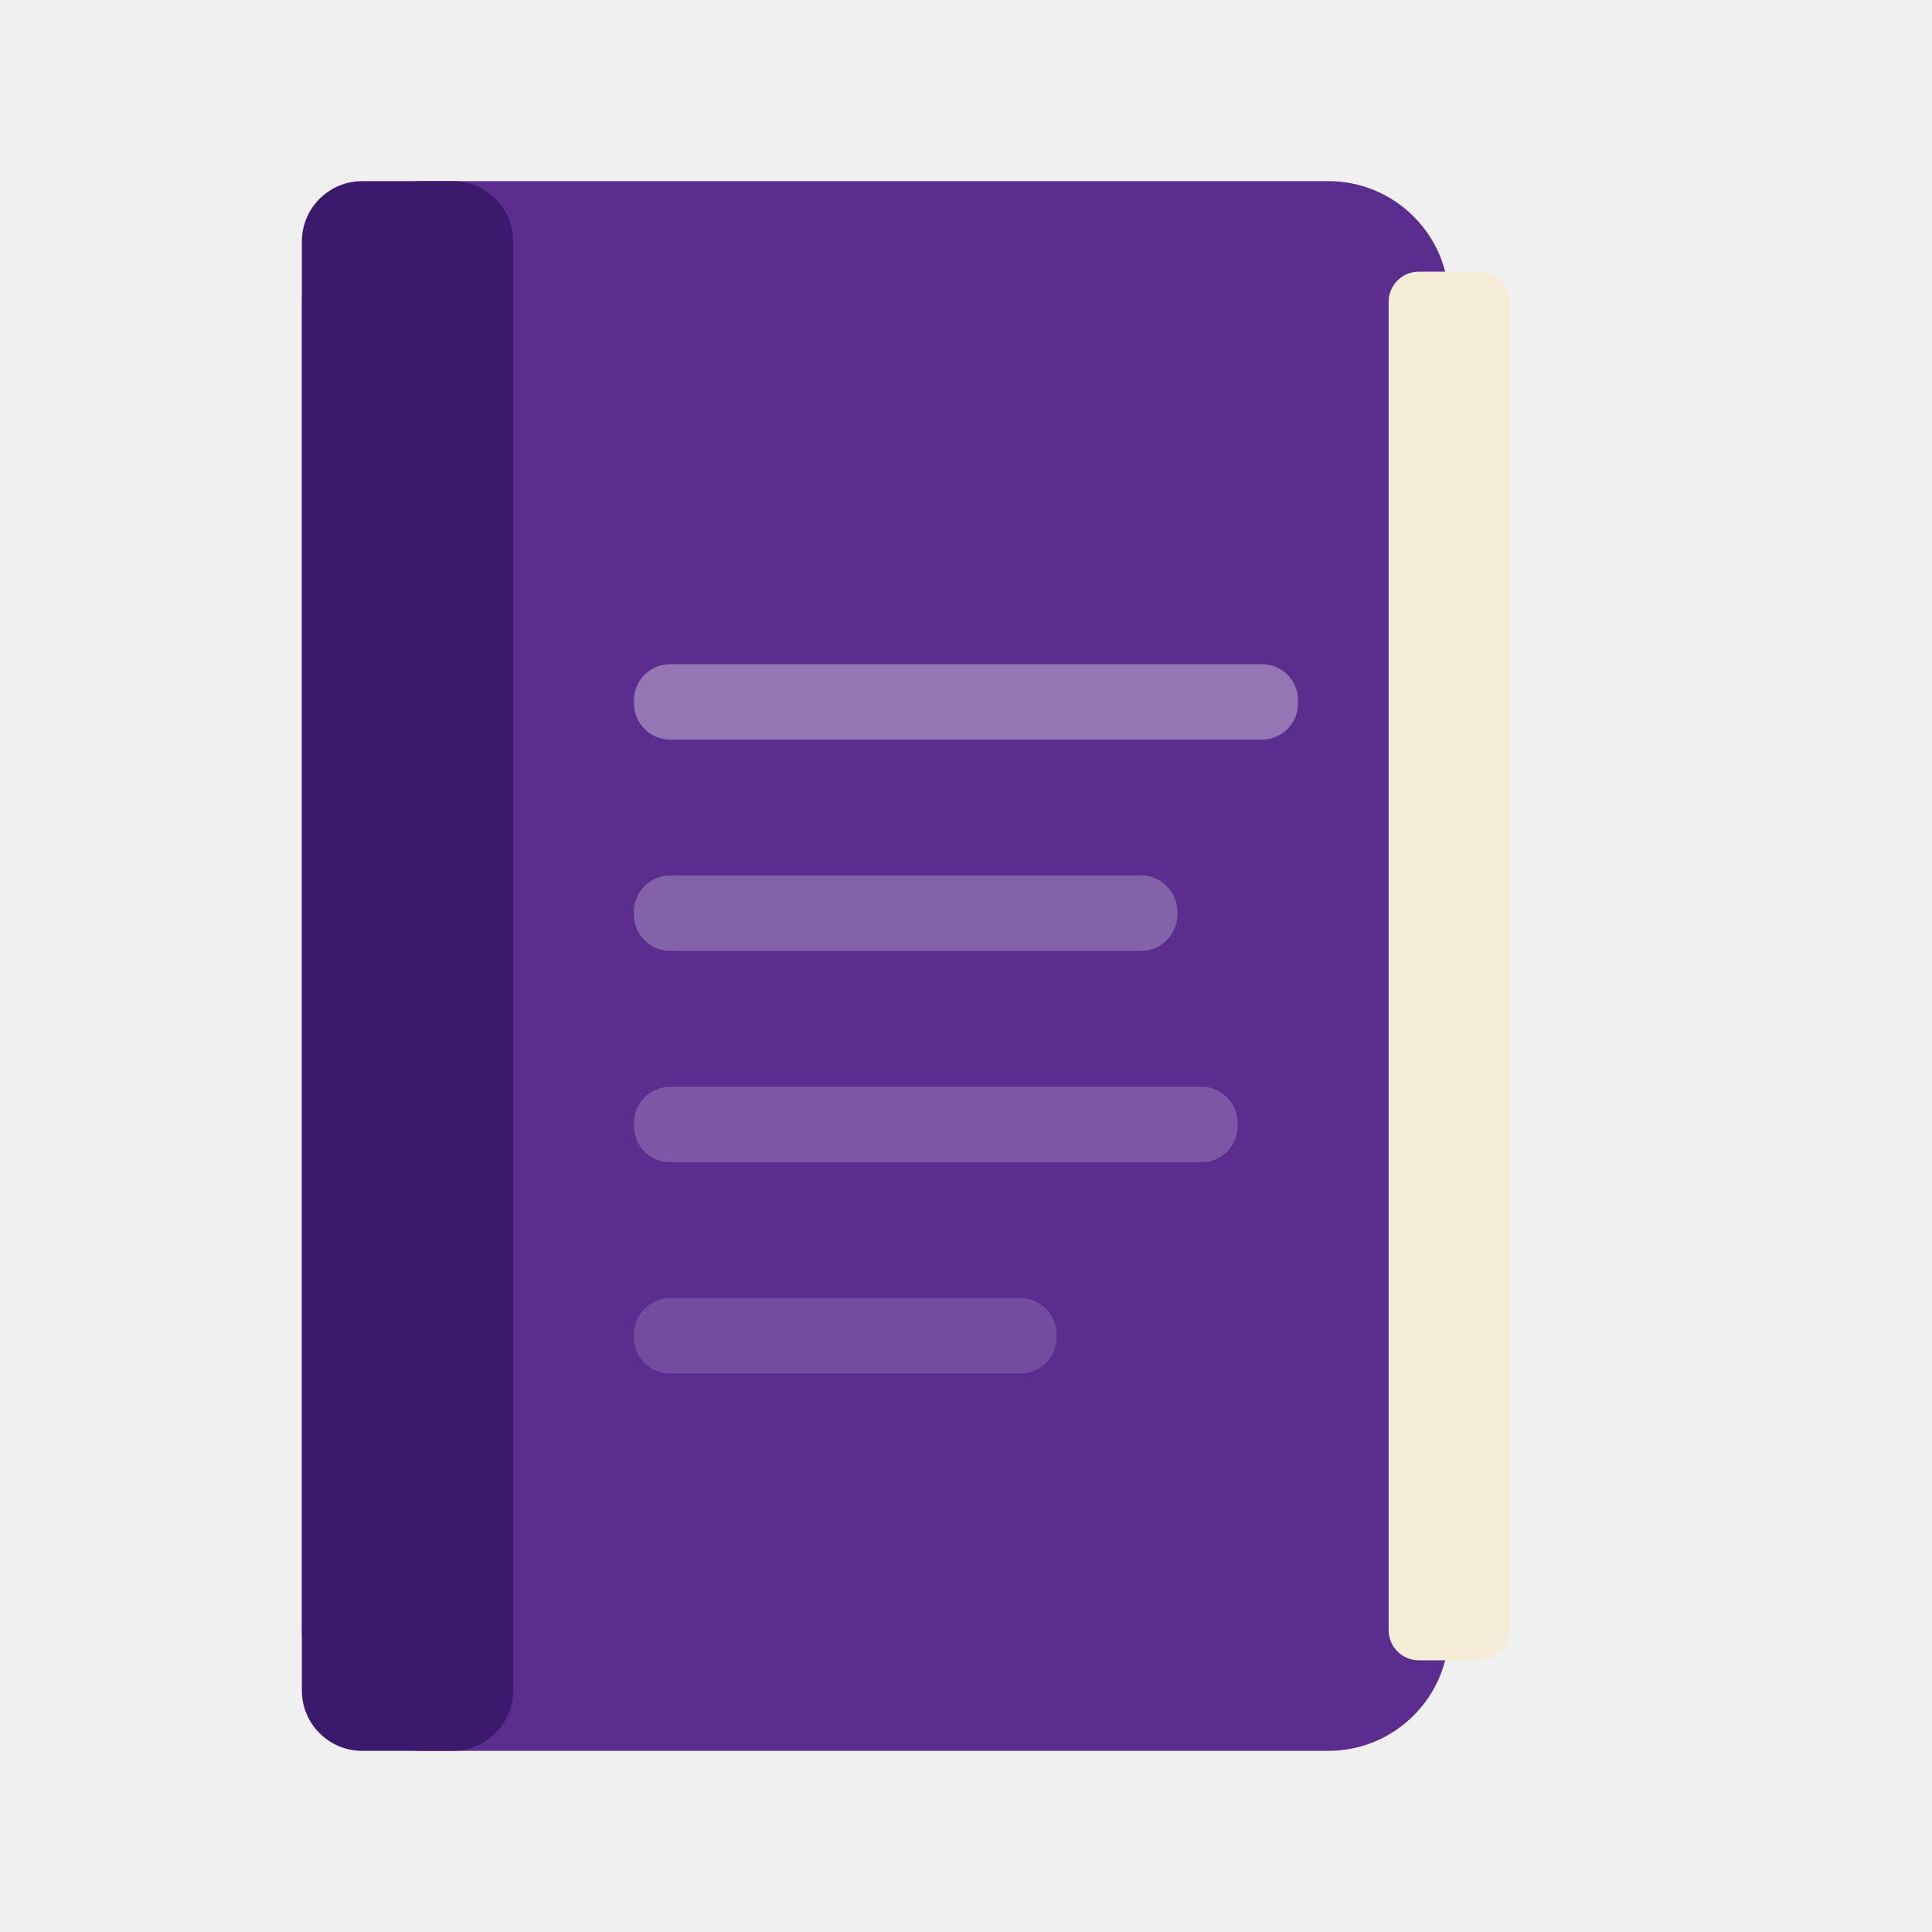
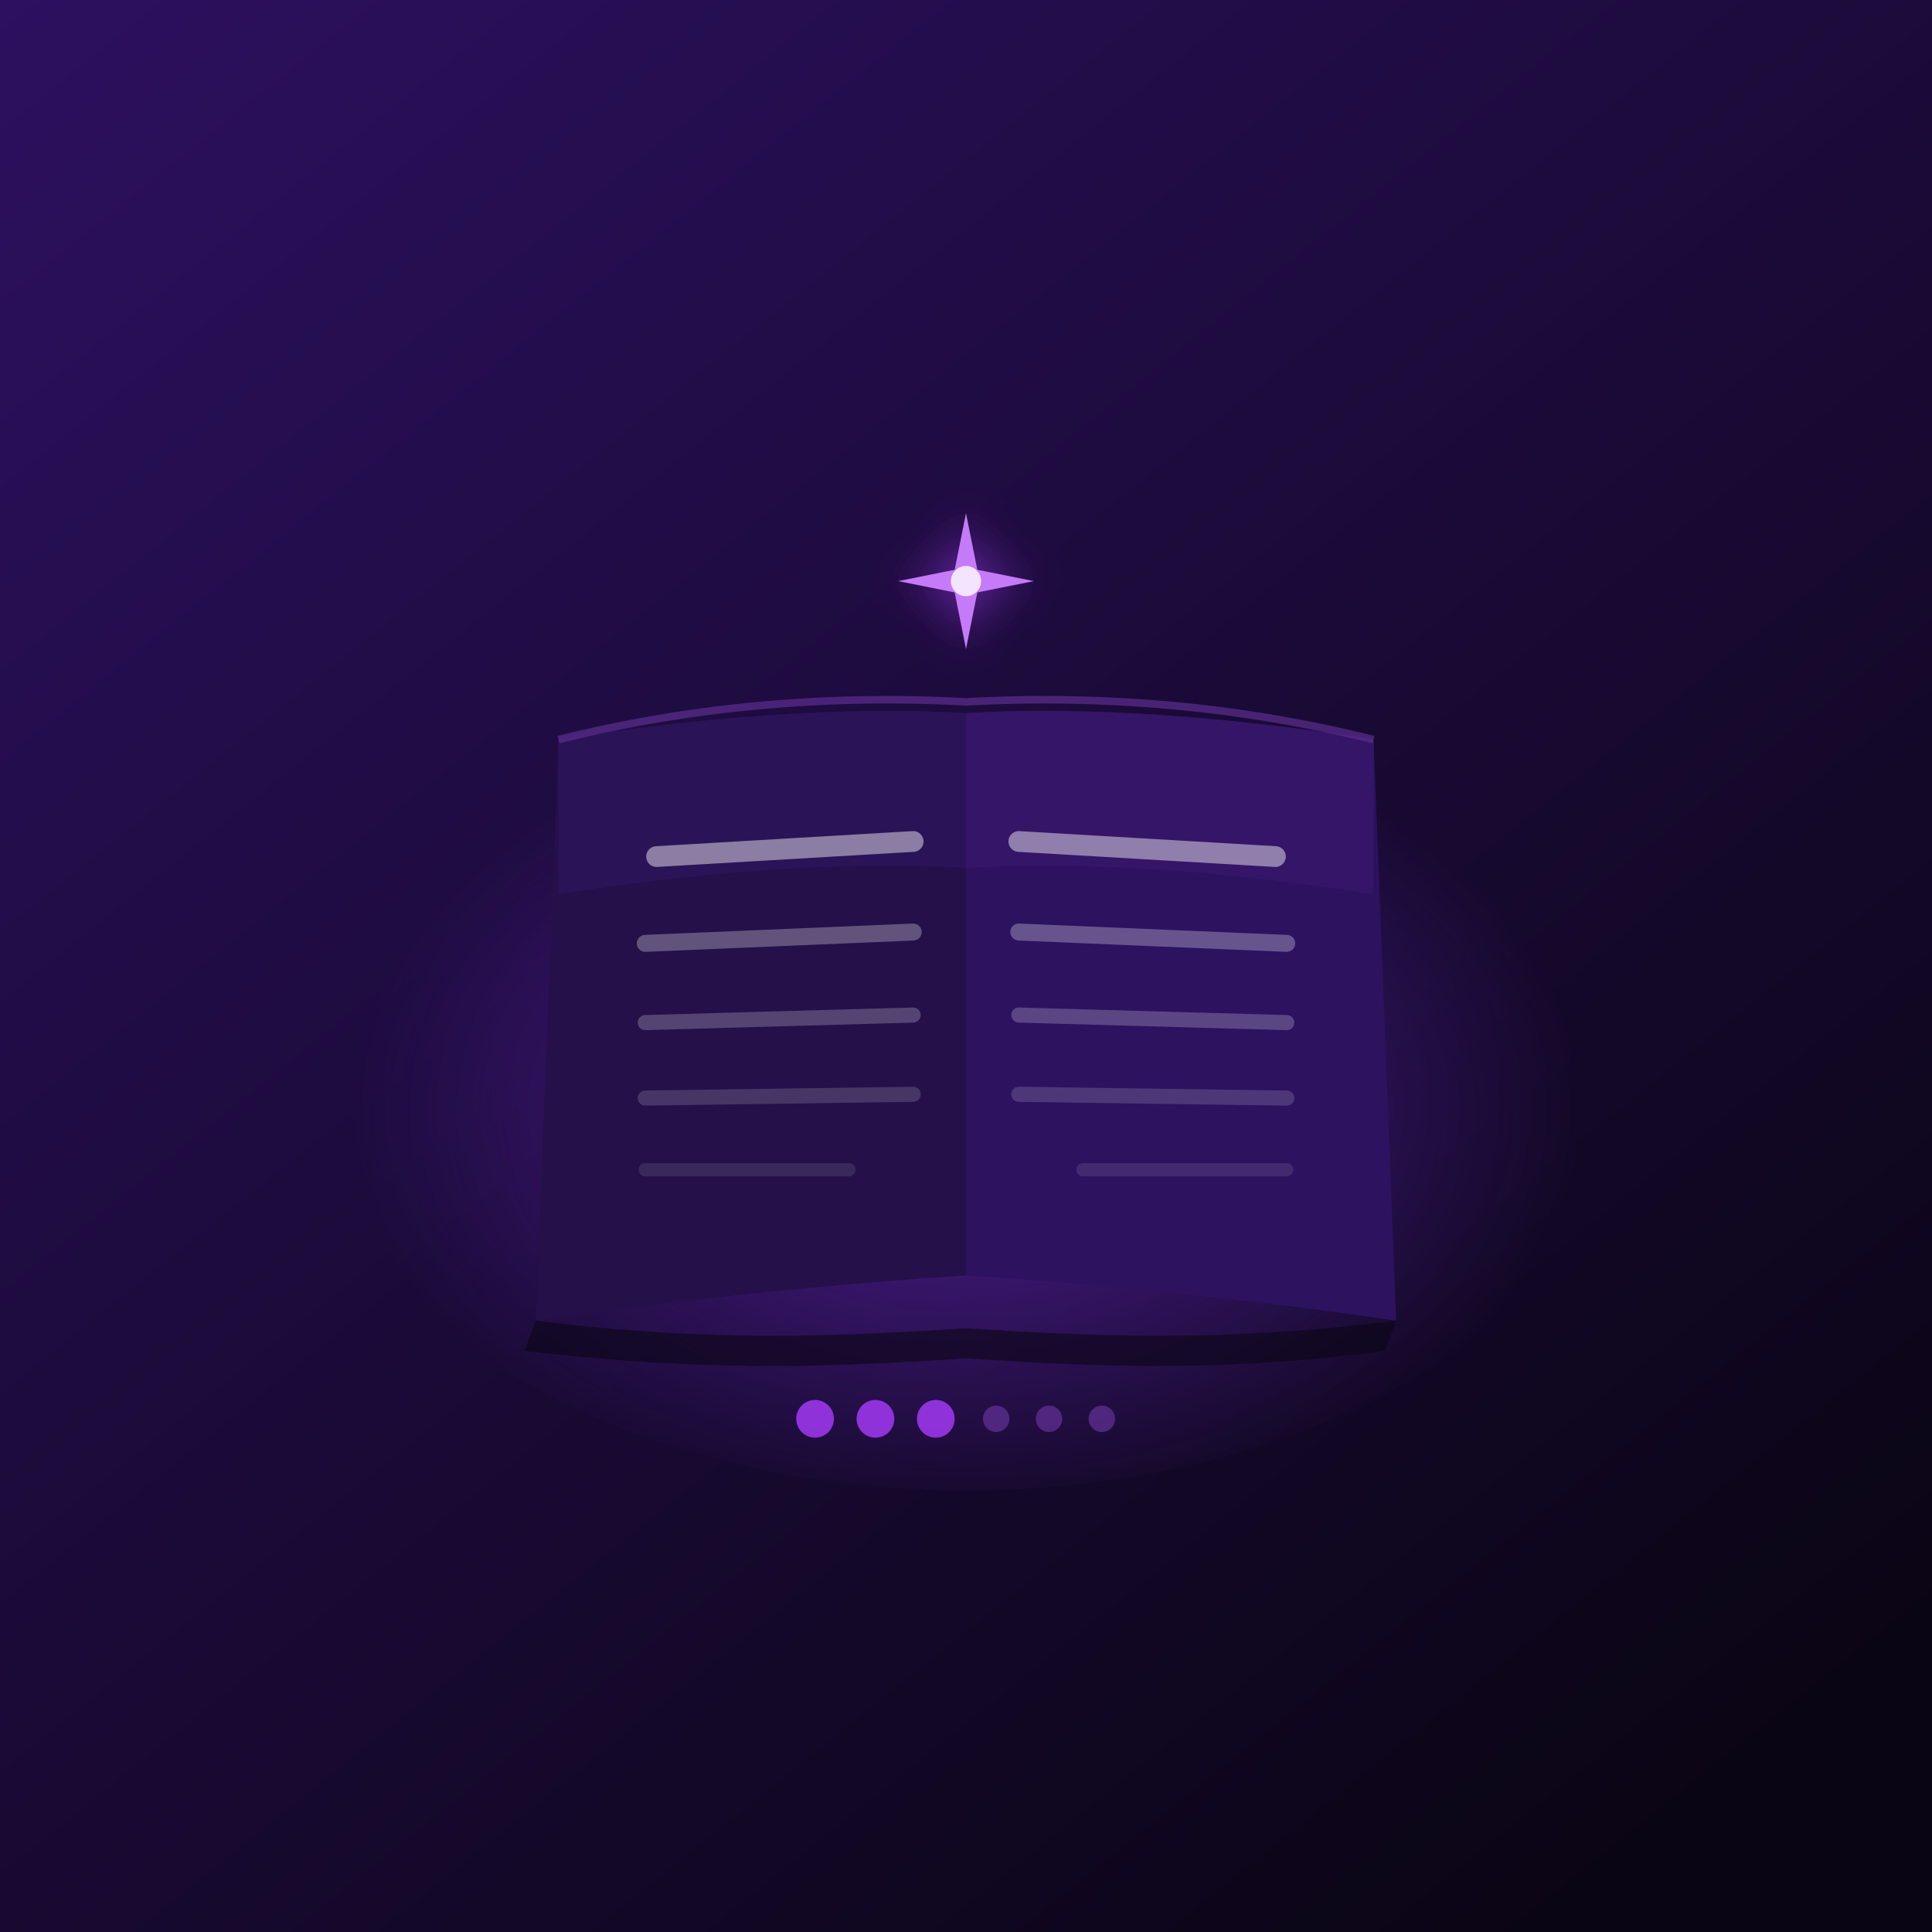
- <svg xmlns="http://www.w3.org/2000/svg" viewBox="0 0 64 64">
-   <rect x="10" y="6" width="38" height="52" rx="4" ry="4" fill="#5B2D8E" />
-   <rect x="10" y="6" width="7" height="52" rx="2" ry="2" fill="#3B1A6E" />
-   <rect x="46" y="9" width="4" height="46" rx="1" ry="1" fill="#F5ECD7" />
-   <rect x="21" y="22" width="22" height="2.5" rx="1.2" fill="rgba(255,255,255,0.35)" />
-   <rect x="21" y="29" width="18" height="2.5" rx="1.2" fill="rgba(255,255,255,0.25)" />
-   <rect x="21" y="36" width="20" height="2.5" rx="1.2" fill="rgba(255,255,255,0.2)" />
-   <rect x="21" y="43" width="14" height="2.5" rx="1.2" fill="rgba(255,255,255,0.15)" />
+ <svg xmlns="http://www.w3.org/2000/svg" viewBox="0 0 512 512">
+   <defs>
+     <linearGradient id="bgGrad" x1="0" y1="0" x2="0.8" y2="1">
+       <stop offset="0%" stop-color="#2D1060" />
+       <stop offset="100%" stop-color="#0a0514" />
+     </linearGradient>
+     <radialGradient id="glowGrad" cx="50%" cy="58%" r="45%">
+       <stop offset="0%" stop-color="#7B2FE0" stop-opacity="0.55" />
+       <stop offset="100%" stop-color="#7B2FE0" stop-opacity="0" />
+     </radialGradient>
+     <radialGradient id="spineGlow" cx="50%" cy="50%" r="50%">
+       <stop offset="0%" stop-color="#cc80ff" stop-opacity="0.9" />
+       <stop offset="100%" stop-color="#aa3bff" stop-opacity="0" />
+     </radialGradient>
+     <filter id="softGlow" x="-30%" y="-30%" width="160%" height="160%">
+       <feGaussianBlur stdDeviation="10" result="blur" />
+       <feMerge>
+         <feMergeNode in="blur" />
+         <feMergeNode in="SourceGraphic" />
+       </feMerge>
+     </filter>
+     <filter id="purpleGlow" x="-50%" y="-50%" width="200%" height="200%">
+       <feGaussianBlur stdDeviation="6" result="blur" />
+       <feFlood flood-color="#aa3bff" flood-opacity="0.7" result="color" />
+       <feComposite in="color" in2="blur" operator="in" result="coloredBlur" />
+       <feMerge>
+         <feMergeNode in="coloredBlur" />
+         <feMergeNode in="SourceGraphic" />
+       </feMerge>
+     </filter>
+   </defs>
+   <rect width="512" height="512" fill="url(#bgGrad)" />
+   <ellipse cx="256" cy="275" rx="180" ry="120" fill="url(#glowGrad)" />
+   <path d="M 148 196 C 185 190 225 187 256 189 L 256 338 C 225 340 182 344 142 350 Z" fill="#25104A" />
+   <path d="M 148 196 C 185 190 225 187 256 189 L 256 230 C 225 228 185 231 148 237 Z" fill="#321565" opacity="0.5" />
+   <path d="M 256 189 C 287 187 327 190 364 196 L 370 350 C 330 344 287 340 256 338 Z" fill="#2D1260" />
+   <path d="M 256 189 C 287 187 327 190 364 196 L 364 237 C 327 231 287 228 256 230 Z" fill="#3D1870" opacity="0.5" />
+   <path d="M 142 350 C 190 356 224 354 256 352 C 288 354 322 356 370 350 L 367 358 C 322 364 288 362 256 360 C 224 362 190 364 139 358 Z" fill="#0a0514" opacity="0.6" />
+   <line x1="174" y1="227" x2="242" y2="223" stroke="rgba(255,255,255,0.45)" stroke-width="5.5" stroke-linecap="round" />
+   <line x1="171" y1="250" x2="242" y2="247" stroke="rgba(255,255,255,0.28)" stroke-width="4.5" stroke-linecap="round" />
+   <line x1="171" y1="271" x2="242" y2="269" stroke="rgba(255,255,255,0.22)" stroke-width="4" stroke-linecap="round" />
+   <line x1="171" y1="291" x2="242" y2="290" stroke="rgba(255,255,255,0.16)" stroke-width="4" stroke-linecap="round" />
+   <line x1="171" y1="310" x2="225" y2="310" stroke="rgba(255,255,255,0.10)" stroke-width="3.5" stroke-linecap="round" />
+   <line x1="270" y1="223" x2="338" y2="227" stroke="rgba(255,255,255,0.45)" stroke-width="5.5" stroke-linecap="round" />
+   <line x1="270" y1="247" x2="341" y2="250" stroke="rgba(255,255,255,0.28)" stroke-width="4.5" stroke-linecap="round" />
+   <line x1="270" y1="269" x2="341" y2="271" stroke="rgba(255,255,255,0.22)" stroke-width="4" stroke-linecap="round" />
+   <line x1="270" y1="290" x2="341" y2="291" stroke="rgba(255,255,255,0.16)" stroke-width="4" stroke-linecap="round" />
+   <line x1="287" y1="310" x2="341" y2="310" stroke="rgba(255,255,255,0.10)" stroke-width="3.5" stroke-linecap="round" />
+   <line x1="256" y1="189" x2="256" y2="338" stroke="#aa3bff" stroke-width="3.5" opacity="0.85" filter="url(#purpleGlow)" />
+   <path d="M 148 196 Q 200 183 256 186 Q 312 183 364 196" fill="none" stroke="#5B2D8E" stroke-width="2" opacity="0.7" />
+   <g opacity="0.8">
+     <circle cx="216" cy="376" r="5" fill="#aa3bff" />
+     <circle cx="232" cy="376" r="5" fill="#aa3bff" />
+     <circle cx="248" cy="376" r="5" fill="#aa3bff" />
+     <circle cx="264" cy="376" r="3.5" fill="#5B2D8E" />
+     <circle cx="278" cy="376" r="3.5" fill="#5B2D8E" />
+     <circle cx="292" cy="376" r="3.5" fill="#5B2D8E" />
+   </g>
+   <g filter="url(#purpleGlow)" transform="translate(256, 154)">
+     <path d="M 0 -18 L 3 -3 L 18 0 L 3 3 L 0 18 L -3 3 L -18 0 L -3 -3 Z" fill="#cc80ff" opacity="0.95" />
+     <circle cx="0" cy="0" r="4" fill="white" opacity="0.8" />
+   </g>
</svg>
